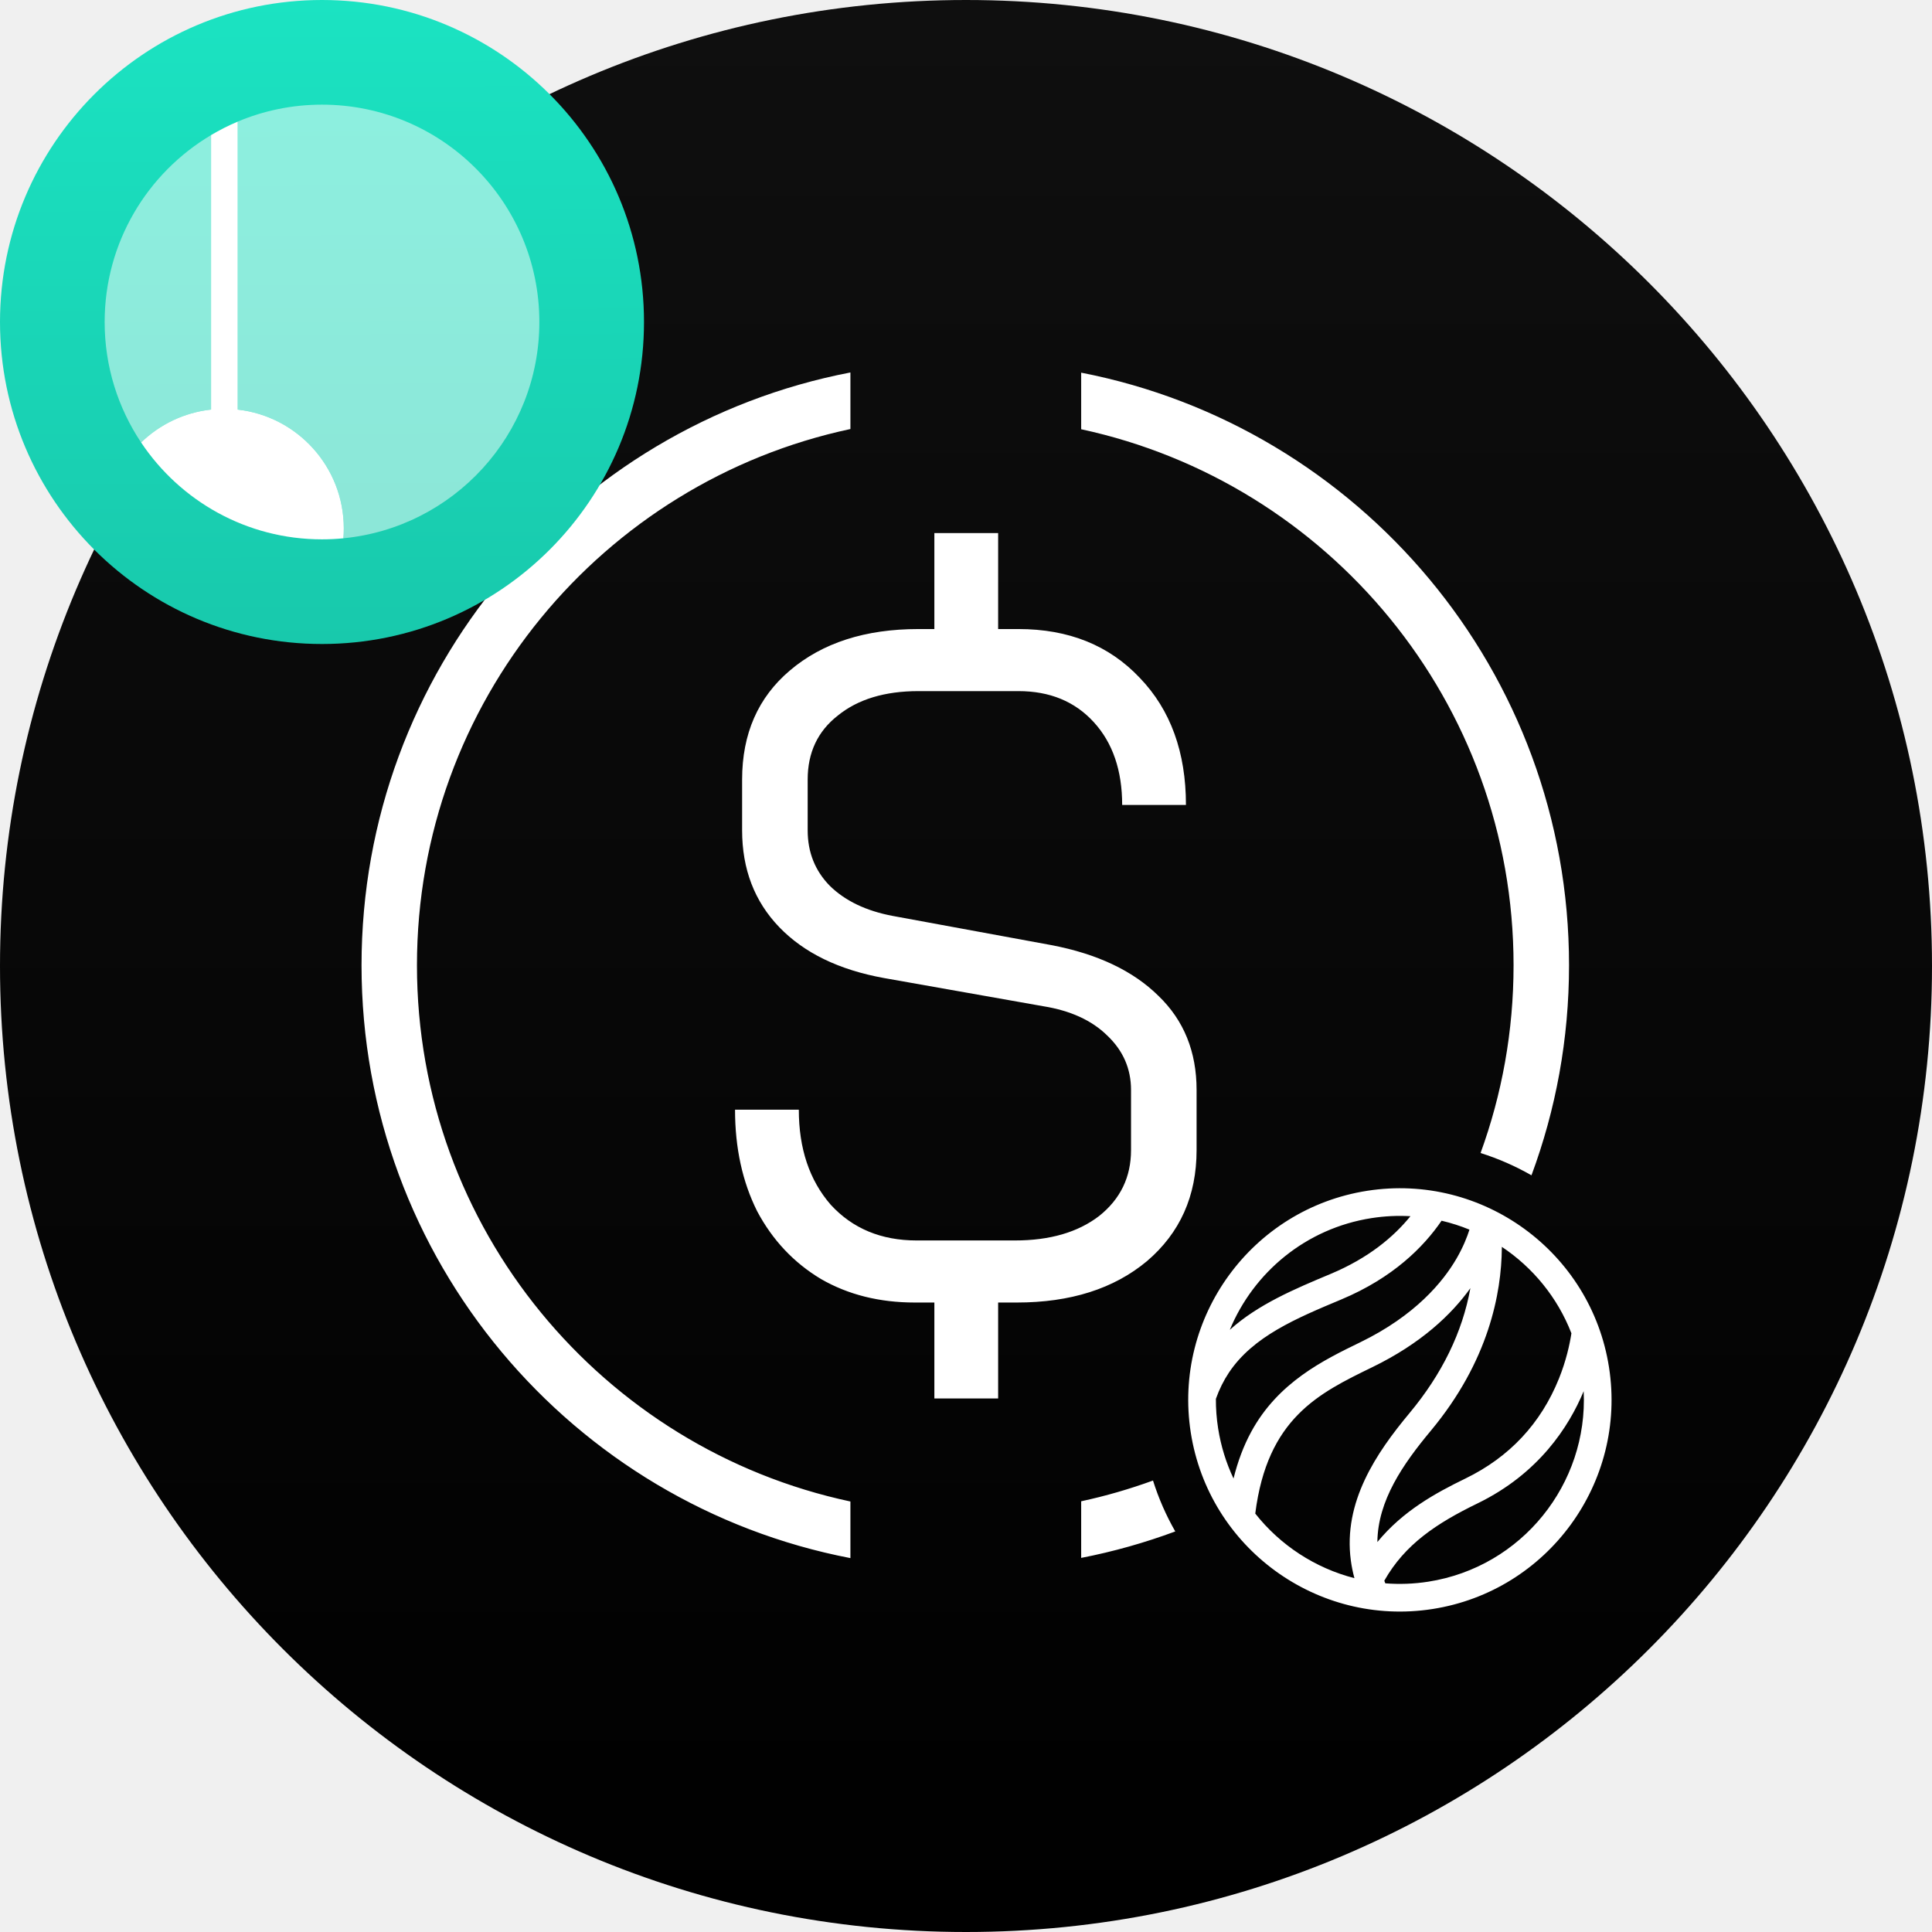
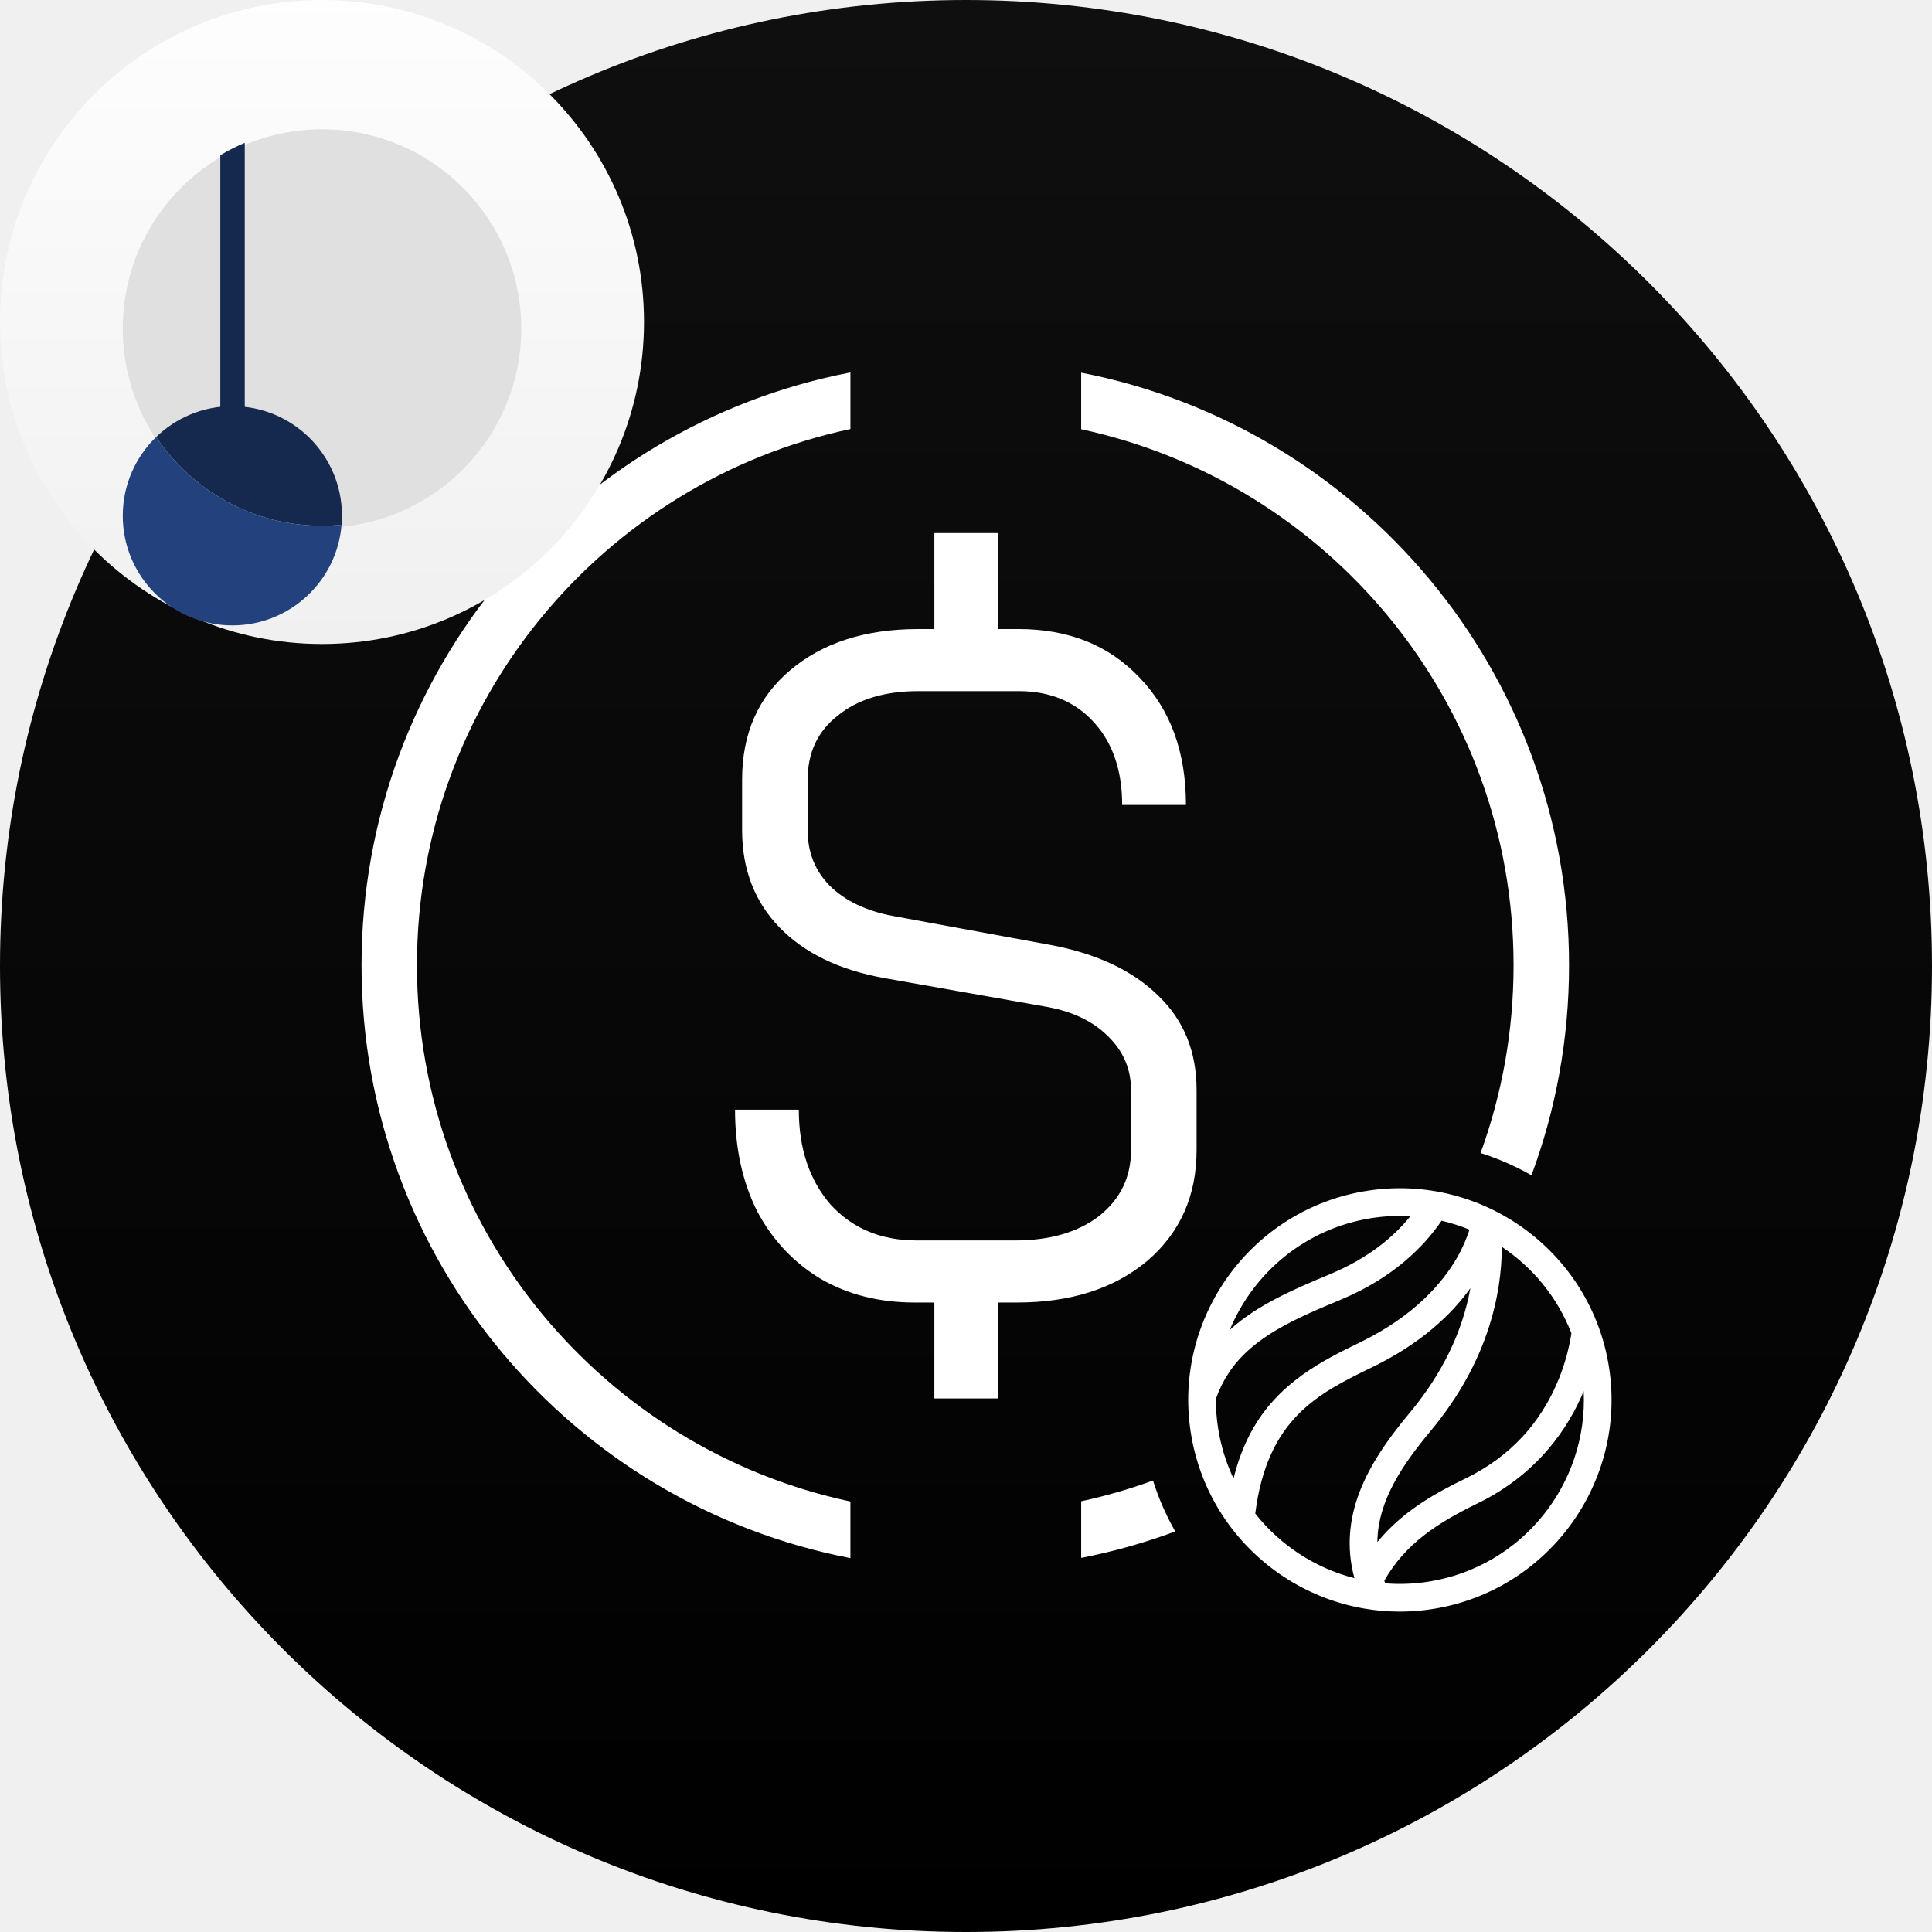
<svg xmlns="http://www.w3.org/2000/svg" width="192" height="192" viewBox="0 0 192 192" fill="none">
  <path d="M0 96C0 42.981 42.981 0 96 0C149.019 0 192 42.981 192 96C192 149.019 149.019 192 96 192C42.981 192 0 149.019 0 96Z" fill="url(#paint0_linear_3476_192)" />
  <path d="M135.875 118.339C147.334 116.55 158.112 124.418 159.901 135.876C161.69 147.335 153.822 158.114 142.363 159.902C130.905 161.691 120.126 153.824 118.337 142.365C116.548 130.906 124.416 120.128 135.875 118.339ZM157.384 138.254C155.919 141.779 152.915 146.449 146.839 149.404C142.769 151.382 139.618 153.469 137.571 157.089C137.603 157.176 137.637 157.262 137.671 157.349C139.067 157.459 140.498 157.411 141.94 157.186C151.248 155.733 157.829 147.46 157.384 138.254ZM146.125 128.017C144.255 130.627 141.24 133.505 136.377 135.87C131.05 138.46 125.936 140.949 124.747 150.417C127.227 153.56 130.697 155.834 134.602 156.836C134.442 156.25 134.322 155.661 134.244 155.07C133.472 149.262 136.76 144.41 140.076 140.431C143.312 136.547 145.336 132.386 146.125 128.017ZM84.513 42.637C59.899 47.884 41.437 69.752 41.437 95.93C41.437 122.107 59.9 143.97 84.513 149.217V154.843C56.836 149.511 35.929 125.162 35.929 95.93C35.929 66.697 56.835 42.346 84.513 37.015V42.637ZM114.584 147.134C115.143 148.91 115.888 150.605 116.797 152.193C113.786 153.31 110.663 154.197 107.446 154.822V149.195C109.891 148.669 112.273 147.976 114.584 147.134ZM149.251 124.032C149.213 128.495 147.957 135.269 142.188 142.191C139.427 145.504 136.922 149.12 136.882 153.246C139.428 150.144 142.675 148.371 145.637 146.931C150.005 144.807 153.131 141.464 154.93 136.995C155.636 135.239 155.989 133.639 156.166 132.502C154.781 128.934 152.329 125.962 149.251 123.91C149.251 123.952 149.251 123.991 149.251 124.032ZM143.262 121.313C141.482 123.918 138.436 126.986 133.302 129.136C128.795 131.023 124.536 132.807 122.134 136.401C121.606 137.192 121.174 138.06 120.834 139.014C120.829 139.979 120.9 140.957 121.054 141.94C121.331 143.714 121.856 145.389 122.587 146.935C123.01 145.222 123.59 143.689 124.332 142.316C127.006 137.37 131.534 135.167 135.173 133.398C140.654 130.734 143.417 127.379 144.77 125.035C145.399 123.943 145.791 122.964 146.033 122.2C145.14 121.833 144.212 121.537 143.262 121.313ZM99.194 62.514H101.219C106.207 62.514 110.228 64.133 113.28 67.374C116.332 70.552 117.858 74.759 117.858 79.994H111.52C111.52 76.567 110.58 73.824 108.702 71.768C106.824 69.711 104.329 68.683 101.219 68.683H91.27C87.925 68.683 85.255 69.493 83.26 71.113C81.264 72.671 80.266 74.79 80.266 77.47V82.518C80.266 84.699 81 86.538 82.467 88.033C83.993 89.529 86.077 90.526 88.718 91.024L104.477 93.923C109.054 94.795 112.605 96.478 115.129 98.971C117.653 101.401 118.915 104.517 118.915 108.318V114.301C118.915 118.85 117.271 122.527 113.984 125.331C110.698 128.073 106.384 129.444 101.043 129.444H99.194V138.979H92.856V129.444H90.919C87.397 129.444 84.287 128.665 81.587 127.107C78.887 125.487 76.774 123.244 75.248 120.377C73.781 117.448 73.047 114.083 73.047 110.281H79.386C79.386 114.145 80.442 117.292 82.555 119.723C84.726 122.091 87.573 123.275 91.095 123.275H100.867C104.33 123.275 107.118 122.465 109.23 120.845C111.343 119.162 112.4 116.981 112.4 114.301V108.318C112.4 106.199 111.607 104.392 110.022 102.896C108.497 101.401 106.384 100.435 103.685 99.999L87.837 97.194C83.377 96.384 79.914 94.701 77.449 92.147C74.984 89.591 73.751 86.381 73.751 82.518V77.47C73.751 72.921 75.336 69.307 78.505 66.627C81.733 63.885 85.988 62.514 91.27 62.514H92.856V52.978H99.194V62.514ZM140.168 120.865C138.9 120.792 137.604 120.851 136.299 121.055C129.767 122.074 124.577 126.454 122.217 132.157C125.022 129.625 128.676 128.091 132.239 126.599C136.006 125.021 138.508 122.914 140.168 120.865ZM107.446 37.035C135.073 42.407 155.929 66.733 155.929 95.93C155.929 103.269 154.609 110.301 152.196 116.801C150.607 115.892 148.913 115.146 147.137 114.586C149.258 108.766 150.416 102.483 150.416 95.93C150.416 69.788 132.008 47.944 107.446 42.658V37.035Z" fill="white" />
  <path d="M0 32C0 14.327 14.327 0 32 0C49.673 0 64 14.327 64 32C64 49.673 49.673 64 32 64C14.327 64 0 49.673 0 32Z" fill="url(#paint1_linear_3476_192)" />
-   <path d="M34.126 53.494C34.152 53.172 34.166 52.845 34.166 52.515C34.166 46.406 29.555 41.373 23.624 40.706V12.084C26.2 10.999 29.03 10.4 32 10.4C43.929 10.4 53.6 20.071 53.6 32C53.6 43.212 45.057 52.426 34.126 53.494Z" fill="white" fill-opacity="0.5" />
-   <path d="M20.975 40.703C18.286 40.997 15.865 42.189 14.021 43.972C11.735 40.545 10.4 36.429 10.4 32C10.4 24.099 14.644 17.191 20.975 13.425V40.703Z" fill="white" fill-opacity="0.5" />
-   <path d="M23.624 40.706C29.555 41.373 34.166 46.406 34.166 52.515C34.166 52.846 34.152 53.173 34.126 53.496C33.427 53.564 32.717 53.6 32 53.6C24.5 53.6 17.896 49.775 14.023 43.972C15.867 42.189 18.286 40.997 20.975 40.703V13.425C21.823 12.921 22.707 12.472 23.624 12.086V40.706Z" fill="white" />
+   <path d="M32 52.45C42.936 52.45 51.8 43.585 51.8 32.65C51.8 21.715 42.936 12.85 32 12.85C21.065 12.85 12.2 21.715 12.2 32.65C12.2 43.585 21.065 52.45 32 52.45Z" fill="#E0E0E0" />
+   <path d="M23.093 40.365C29.109 40.365 33.986 45.241 33.986 51.257C33.986 51.56 33.969 51.859 33.945 52.155C33.305 52.217 32.657 52.25 32 52.25C25.127 52.25 19.073 48.746 15.523 43.428C17.483 41.532 20.151 40.365 23.093 40.365Z" fill="#14294D" />
+   <path d="M24.324 42.967H21.894V15.425C22.672 14.962 23.482 14.548 24.324 14.194V42.967Z" fill="#14294D" />
+   <path d="M15.523 43.428C19.073 48.746 25.127 52.25 32 52.25C32.657 52.25 33.305 52.217 33.945 52.155C33.489 57.751 28.806 62.15 23.093 62.15C17.077 62.15 12.2 57.273 12.2 51.257C12.2 48.184 13.475 45.408 15.523 43.428Z" fill="#23417D" />
  <defs>
    <linearGradient id="paint0_linear_3476_192" x1="96" y1="0" x2="96" y2="192.216" gradientUnits="userSpaceOnUse">
      <stop offset="0.001" stop-color="#0F0F0F" />
      <stop offset="1" />
    </linearGradient>
-     <linearGradient id="paint1_linear_3476_192" x1="32" y1="0" x2="32.206" y2="63.999" gradientUnits="userSpaceOnUse">
-       <stop stop-color="#1BE3C2" />
-       <stop offset="1" stop-color="#18C9AC" />
+     <linearGradient id="paint1_linear_3476_192" x1="32" y1="-5.667" x2="32" y2="64" gradientUnits="userSpaceOnUse">
+       <stop stop-color="white" />
+       <stop offset="1" stop-color="#F0F0F0" />
    </linearGradient>
  </defs>
</svg>
